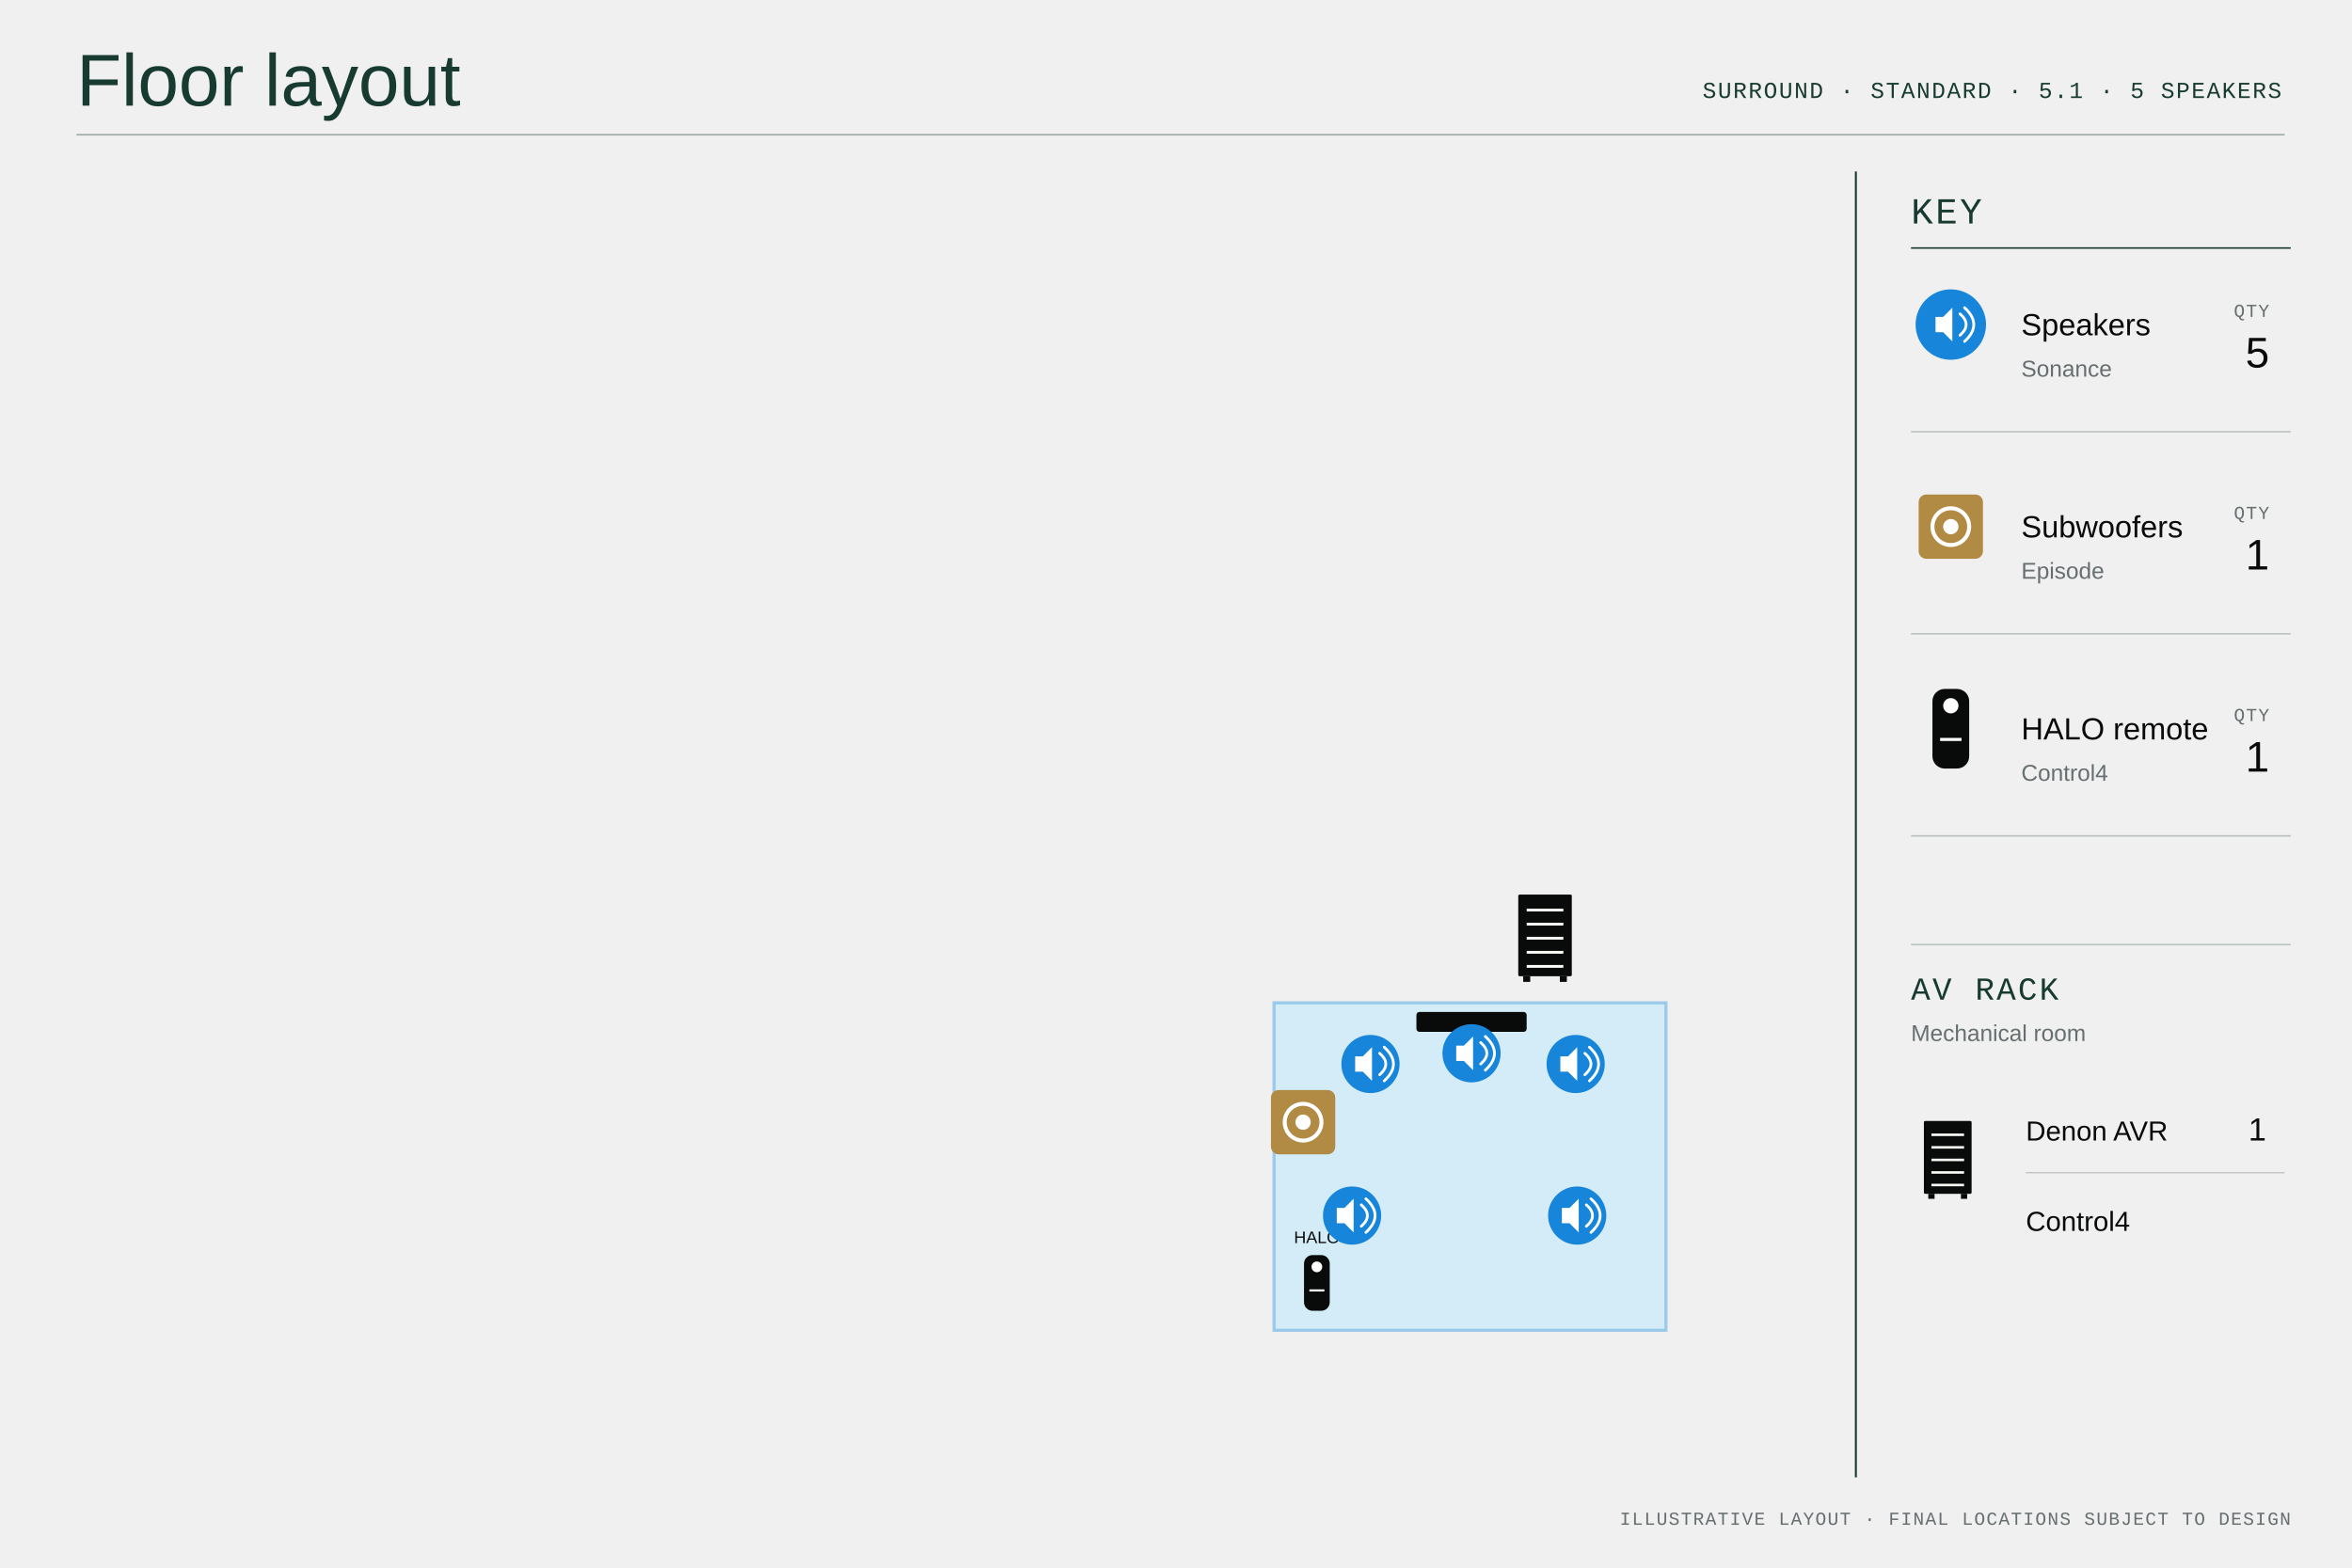
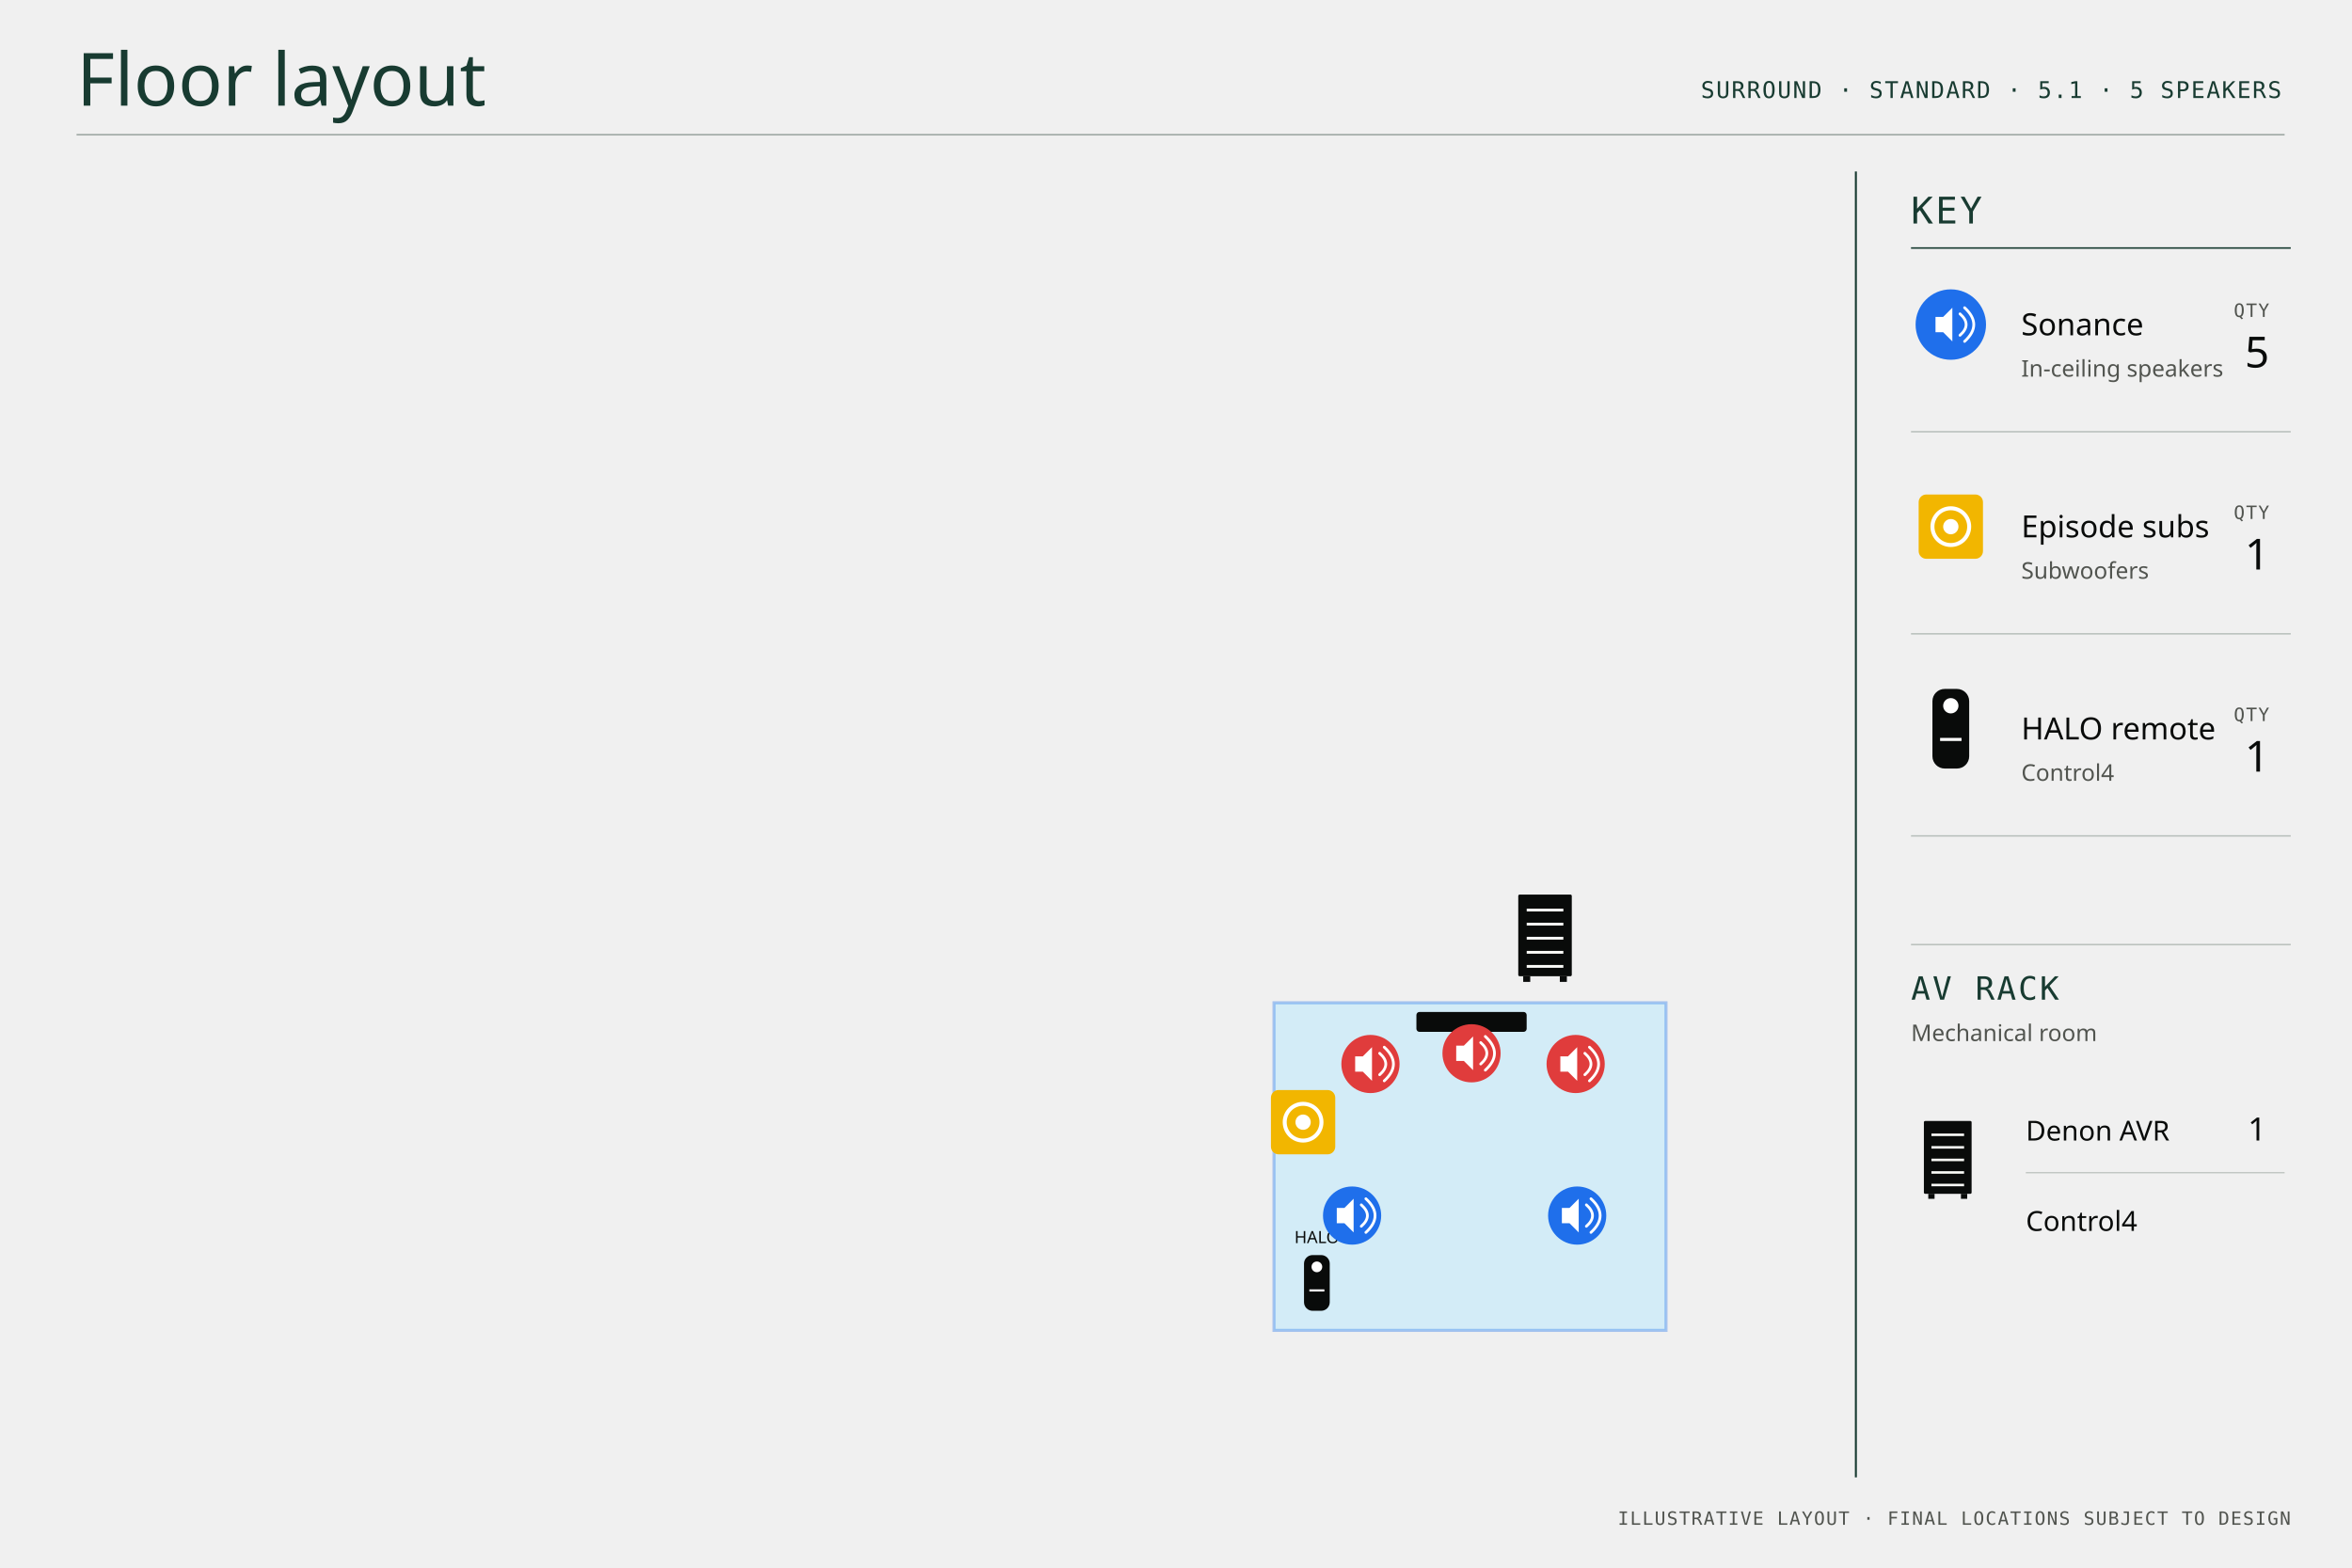
<svg xmlns="http://www.w3.org/2000/svg" viewBox="0 0 1536 1024" width="1536" height="1024" role="img" aria-label="Surround Standard floor layout and equipment key">
-   <text x="50" y="69" fill="#183B31" font-family="Arial,Helvetica,sans-serif" font-size="48">Floor layout</text>
-   <text x="1490" y="64" fill="#183B31" font-family="IBM Plex Mono,Courier New,monospace" font-size="15" letter-spacing=".065em" text-anchor="end">SURROUND · STANDARD · 5.1 · 5 SPEAKERS</text>
+   <text x="50" y="69" fill="#183B31" font-family="Schibsted Grotesk,sans-serif" font-size="48">Floor layout</text>
+   <text x="1490" y="64" fill="#183B31" font-family="IBM Plex Mono,monospace" font-size="15" letter-spacing=".065em" text-anchor="end">SURROUND · STANDARD · 5.1 · 5 SPEAKERS</text>
  <line x1="50" y1="88" x2="1492" y2="88" stroke="#9DA7A3" stroke-width="1" />
-   <rect x="832" y="655" width="256" height="214" fill="#BFE9FC" fill-opacity=".60" stroke="#1685DA" stroke-opacity=".35" stroke-width="2" />
+   <rect x="832" y="655" width="256" height="214" fill="#BFE9FC" fill-opacity=".60" stroke="#1F6FEB" stroke-opacity=".35" stroke-width="2" />
  <g transform="translate(860,838) scale(.70)" data-device="remote">
    <rect x="-12" y="-26" width="24" height="52" rx="8" fill="#090B0A" />
    <circle cy="-15" r="5" fill="white" />
    <path d="M-7 7h14" stroke="white" stroke-width="2" />
  </g>
-   <text x="860" y="812" fill="#090B0A" font-family="Arial,Helvetica,sans-serif" font-size="11" text-anchor="middle">HALO</text>
+   <text x="860" y="812" fill="#090B0A" font-family="Instrument Sans,sans-serif" font-size="11" text-anchor="middle">HALO</text>
  <rect x="925" y="661" width="72" height="13" rx="2" fill="#090B0A" />
  <line x1="961" y1="674" x2="961" y2="690" stroke="#090B0A" stroke-width="2" />
  <g transform="translate(895,695)">
-     <circle r="19" fill="#1685DA" />
+     <circle r="19" fill="#E03C3C" />
    <path d="M-10 -5h5l6 -6v22l-6 -6h-5z" fill="white" />
    <path d="M6 -7q8 7 0 14M9 -11q12 11 0 22" fill="none" stroke="white" stroke-width="1.8" stroke-linecap="round" />
  </g>
  <g transform="translate(961,688)">
-     <circle r="19" fill="#1685DA" />
+     <circle r="19" fill="#E03C3C" />
    <path d="M-10 -5h5l6 -6v22l-6 -6h-5z" fill="white" />
    <path d="M6 -7q8 7 0 14M9 -11q12 11 0 22" fill="none" stroke="white" stroke-width="1.8" stroke-linecap="round" />
  </g>
  <g transform="translate(1029,695)">
-     <circle r="19" fill="#1685DA" />
+     <circle r="19" fill="#E03C3C" />
    <path d="M-10 -5h5l6 -6v22l-6 -6h-5z" fill="white" />
    <path d="M6 -7q8 7 0 14M9 -11q12 11 0 22" fill="none" stroke="white" stroke-width="1.8" stroke-linecap="round" />
  </g>
  <g transform="translate(883,794)">
-     <circle r="19" fill="#1685DA" />
+     <circle r="19" fill="#1F6FEB" />
    <path d="M-10 -5h5l6 -6v22l-6 -6h-5z" fill="white" />
    <path d="M6 -7q8 7 0 14M9 -11q12 11 0 22" fill="none" stroke="white" stroke-width="1.8" stroke-linecap="round" />
  </g>
  <g transform="translate(1030,794)">
-     <circle r="19" fill="#1685DA" />
+     <circle r="19" fill="#1F6FEB" />
    <path d="M-10 -5h5l6 -6v22l-6 -6h-5z" fill="white" />
    <path d="M6 -7q8 7 0 14M9 -11q12 11 0 22" fill="none" stroke="white" stroke-width="1.8" stroke-linecap="round" />
  </g>
  <g transform="translate(851,733)">
-     <rect x="-21" y="-21" width="42" height="42" rx="5" fill="#B18A43" />
+     <rect x="-21" y="-21" width="42" height="42" rx="5" fill="#F2B600" />
    <circle r="12" fill="none" stroke="white" stroke-width="2.6" />
    <circle r="5" fill="white" />
  </g>
  <g transform="translate(1009,611) scale(0.92)">
    <rect x="-19" y="-29" width="38" height="58" rx="1" fill="#090B0A" />
    <path d="M-13 -18h26M-13 -8h26M-13 2h26M-13 12h26M-13 22h26" stroke="#FAFBF7" stroke-width="2" />
    <path d="M-13 29v4m26 -4v4" stroke="#090B0A" stroke-width="5" />
  </g>
  <line x1="1212" y1="112" x2="1212" y2="965" stroke="#183B31" stroke-width="1.3" />
-   <text x="1248" y="146" fill="#183B31" font-family="IBM Plex Mono,Courier New,monospace" font-size="24" letter-spacing=".065em">KEY</text>
+   <text x="1248" y="146" fill="#183B31" font-family="IBM Plex Mono,monospace" font-size="24" letter-spacing=".065em">KEY</text>
  <line x1="1248" y1="162" x2="1496" y2="162" stroke="#183B31" stroke-width="1" />
  <g>
    <g transform="translate(1274,212)">
-       <circle r="23" fill="#1685DA" />
+       <circle r="23" fill="#1F6FEB" />
      <path d="M-10 -5h5l6 -6v22l-6 -6h-5z" fill="white" />
      <path d="M6 -7q8 7 0 14M9 -11q12 11 0 22" fill="none" stroke="white" stroke-width="1.8" stroke-linecap="round" />
    </g>
-     <text x="1320" y="219" fill="#090B0A" font-family="Arial,Helvetica,sans-serif" font-size="20">Speakers</text>
-     <text x="1320" y="246" fill="#666E70" font-family="Arial,Helvetica,sans-serif" font-size="15">Sonance</text>
-     <text x="1482" y="207" fill="#666E70" font-family="IBM Plex Mono,Courier New,monospace" font-size="12" letter-spacing=".065em" text-anchor="end">QTY</text>
-     <text x="1482" y="240" fill="#090B0A" font-family="Arial,Helvetica,sans-serif" font-size="28" text-anchor="end">5</text>
+     <text x="1320" y="219" fill="#090B0A" font-family="Instrument Sans,sans-serif" font-size="20">Sonance</text>
+     <text x="1320" y="246" fill="#51544F" font-family="Instrument Sans,sans-serif" font-size="15">In-ceiling speakers</text>
+     <text x="1482" y="207" fill="#51544F" font-family="IBM Plex Mono,monospace" font-size="12" letter-spacing=".065em" text-anchor="end">QTY</text>
+     <text x="1482" y="240" fill="#090B0A" font-family="Instrument Sans,sans-serif" font-size="28" text-anchor="end">5</text>
    <line x1="1248" y1="282" x2="1496" y2="282" stroke="#BBC2BE" stroke-width="1" />
  </g>
  <g>
    <g transform="translate(1274,344)">
-       <rect x="-21" y="-21" width="42" height="42" rx="5" fill="#B18A43" />
+       <rect x="-21" y="-21" width="42" height="42" rx="5" fill="#F2B600" />
      <circle r="12" fill="none" stroke="white" stroke-width="2.6" />
      <circle r="5" fill="white" />
    </g>
-     <text x="1320" y="351" fill="#090B0A" font-family="Arial,Helvetica,sans-serif" font-size="20">Subwoofers</text>
-     <text x="1320" y="378" fill="#666E70" font-family="Arial,Helvetica,sans-serif" font-size="15">Episode</text>
-     <text x="1482" y="339" fill="#666E70" font-family="IBM Plex Mono,Courier New,monospace" font-size="12" letter-spacing=".065em" text-anchor="end">QTY</text>
-     <text x="1482" y="372" fill="#090B0A" font-family="Arial,Helvetica,sans-serif" font-size="28" text-anchor="end">1</text>
+     <text x="1320" y="351" fill="#090B0A" font-family="Instrument Sans,sans-serif" font-size="20">Episode subs</text>
+     <text x="1320" y="378" fill="#51544F" font-family="Instrument Sans,sans-serif" font-size="15">Subwoofers</text>
+     <text x="1482" y="339" fill="#51544F" font-family="IBM Plex Mono,monospace" font-size="12" letter-spacing=".065em" text-anchor="end">QTY</text>
+     <text x="1482" y="372" fill="#090B0A" font-family="Instrument Sans,sans-serif" font-size="28" text-anchor="end">1</text>
    <line x1="1248" y1="414" x2="1496" y2="414" stroke="#BBC2BE" stroke-width="1" />
  </g>
  <g>
    <g transform="translate(1274,476)">
      <rect x="-12" y="-26" width="24" height="52" rx="8" fill="#090B0A" />
      <circle cy="-15" r="5" fill="white" />
      <path d="M-7 7h14" stroke="white" stroke-width="2" />
    </g>
-     <text x="1320" y="483" fill="#090B0A" font-family="Arial,Helvetica,sans-serif" font-size="20">HALO remote</text>
-     <text x="1320" y="510" fill="#666E70" font-family="Arial,Helvetica,sans-serif" font-size="15">Control4</text>
-     <text x="1482" y="471" fill="#666E70" font-family="IBM Plex Mono,Courier New,monospace" font-size="12" letter-spacing=".065em" text-anchor="end">QTY</text>
-     <text x="1482" y="504" fill="#090B0A" font-family="Arial,Helvetica,sans-serif" font-size="28" text-anchor="end">1</text>
+     <text x="1320" y="483" fill="#090B0A" font-family="Instrument Sans,sans-serif" font-size="20">HALO remote</text>
+     <text x="1320" y="510" fill="#51544F" font-family="Instrument Sans,sans-serif" font-size="15">Control4</text>
+     <text x="1482" y="471" fill="#51544F" font-family="IBM Plex Mono,monospace" font-size="12" letter-spacing=".065em" text-anchor="end">QTY</text>
+     <text x="1482" y="504" fill="#090B0A" font-family="Instrument Sans,sans-serif" font-size="28" text-anchor="end">1</text>
    <line x1="1248" y1="546" x2="1496" y2="546" stroke="#BBC2BE" stroke-width="1" />
  </g>
  <line x1="1248" y1="617" x2="1496" y2="617" stroke="#BBC2BE" stroke-width="1" />
-   <text x="1248" y="653" fill="#183B31" font-family="IBM Plex Mono,Courier New,monospace" font-size="21" letter-spacing=".065em">AV RACK</text>
-   <text x="1248" y="680" fill="#666E70" font-family="Arial,Helvetica,sans-serif" font-size="15">Mechanical room</text>
+   <text x="1248" y="653" fill="#183B31" font-family="IBM Plex Mono,monospace" font-size="21" letter-spacing=".065em">AV RACK</text>
+   <text x="1248" y="680" fill="#51544F" font-family="Instrument Sans,sans-serif" font-size="15">Mechanical room</text>
  <g transform="translate(1272,756) scale(0.82)">
    <rect x="-19" y="-29" width="38" height="58" rx="1" fill="#090B0A" />
    <path d="M-13 -18h26M-13 -8h26M-13 2h26M-13 12h26M-13 22h26" stroke="#FAFBF7" stroke-width="2" />
    <path d="M-13 29v4m26 -4v4" stroke="#090B0A" stroke-width="5" />
  </g>
-   <text x="1323" y="745" fill="#090B0A" font-family="Arial,Helvetica,sans-serif" font-size="18">Denon AVR</text>
-   <text x="1480" y="745" fill="#090B0A" font-family="Arial,Helvetica,sans-serif" font-size="21" text-anchor="end">1</text>
+   <text x="1323" y="745" fill="#090B0A" font-family="Instrument Sans,sans-serif" font-size="18">Denon AVR</text>
+   <text x="1480" y="745" fill="#090B0A" font-family="Instrument Sans,sans-serif" font-size="21" text-anchor="end">1</text>
  <line x1="1323" y1="766" x2="1492" y2="766" stroke="#BCC2BE" stroke-width=".8" />
-   <text x="1323" y="804" fill="#090B0A" font-family="Arial,Helvetica,sans-serif" font-size="18">Control4</text>
-   <text x="1496" y="996" fill="#666E70" font-family="IBM Plex Mono,Courier New,monospace" font-size="12" letter-spacing=".065em" text-anchor="end">ILLUSTRATIVE LAYOUT · FINAL LOCATIONS SUBJECT TO DESIGN</text>
+   <text x="1323" y="804" fill="#090B0A" font-family="Instrument Sans,sans-serif" font-size="18">Control4</text>
+   <text x="1496" y="996" fill="#51544F" font-family="IBM Plex Mono,monospace" font-size="12" letter-spacing=".065em" text-anchor="end">ILLUSTRATIVE LAYOUT · FINAL LOCATIONS SUBJECT TO DESIGN</text>
</svg>
